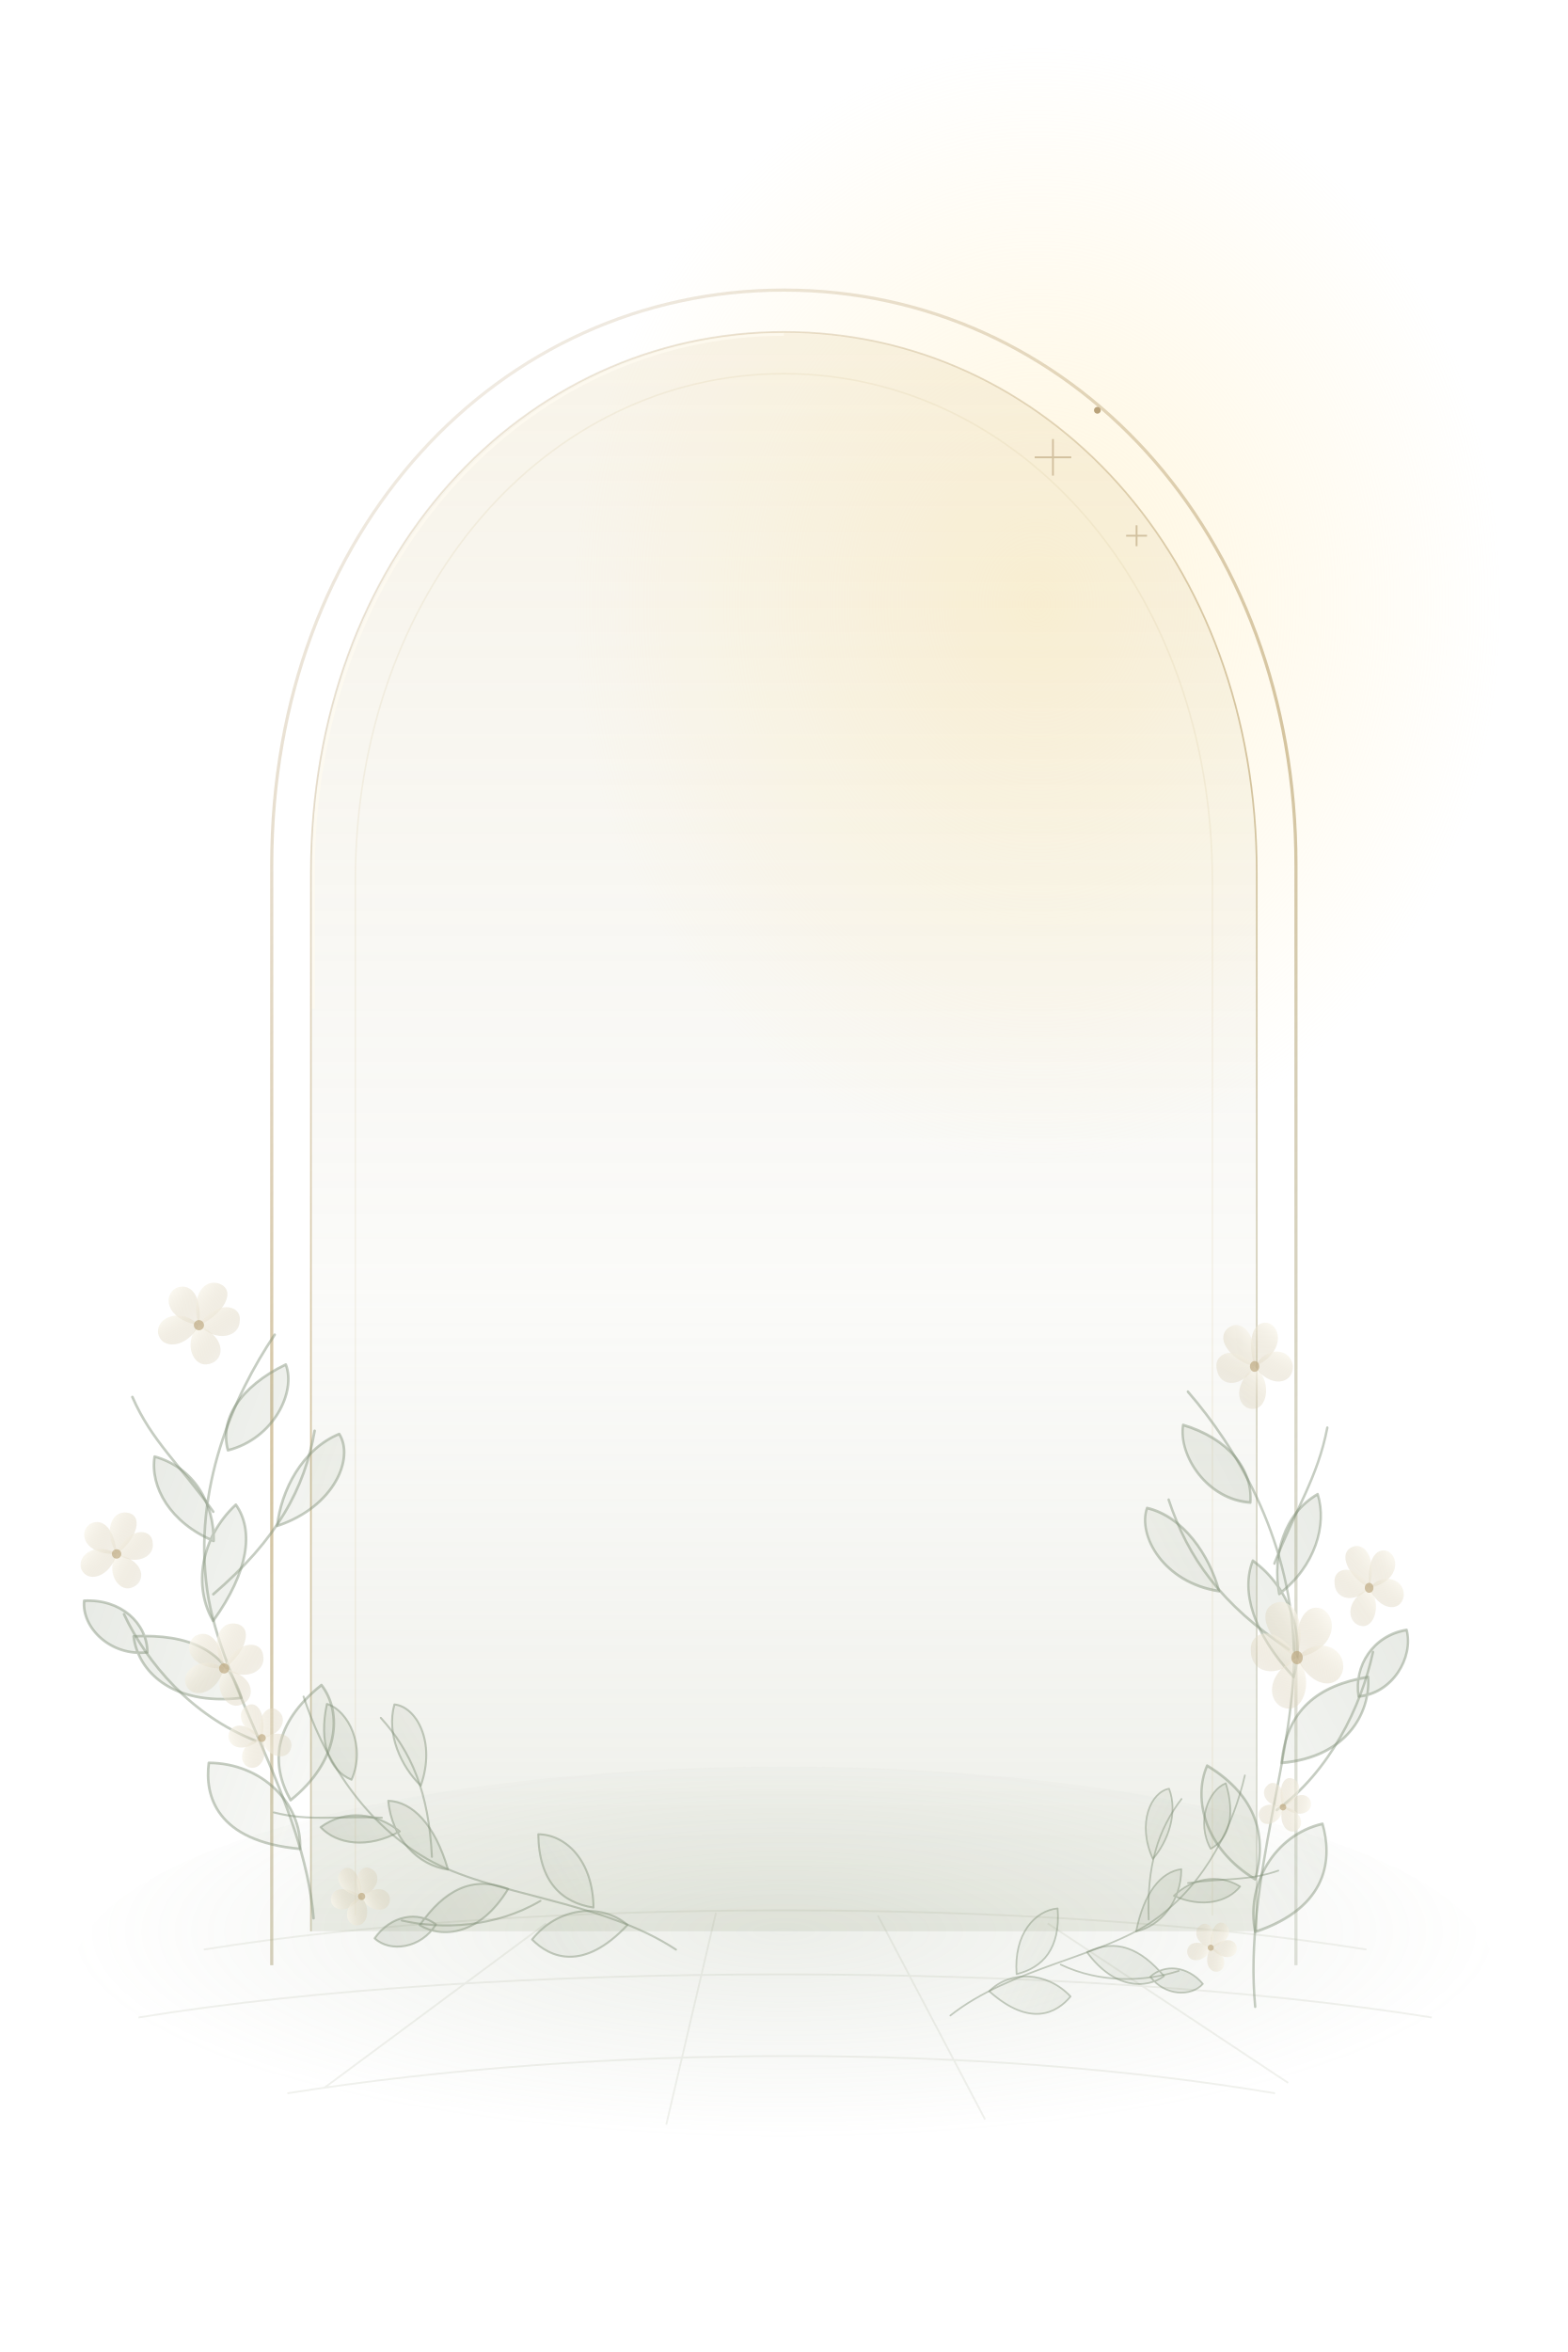
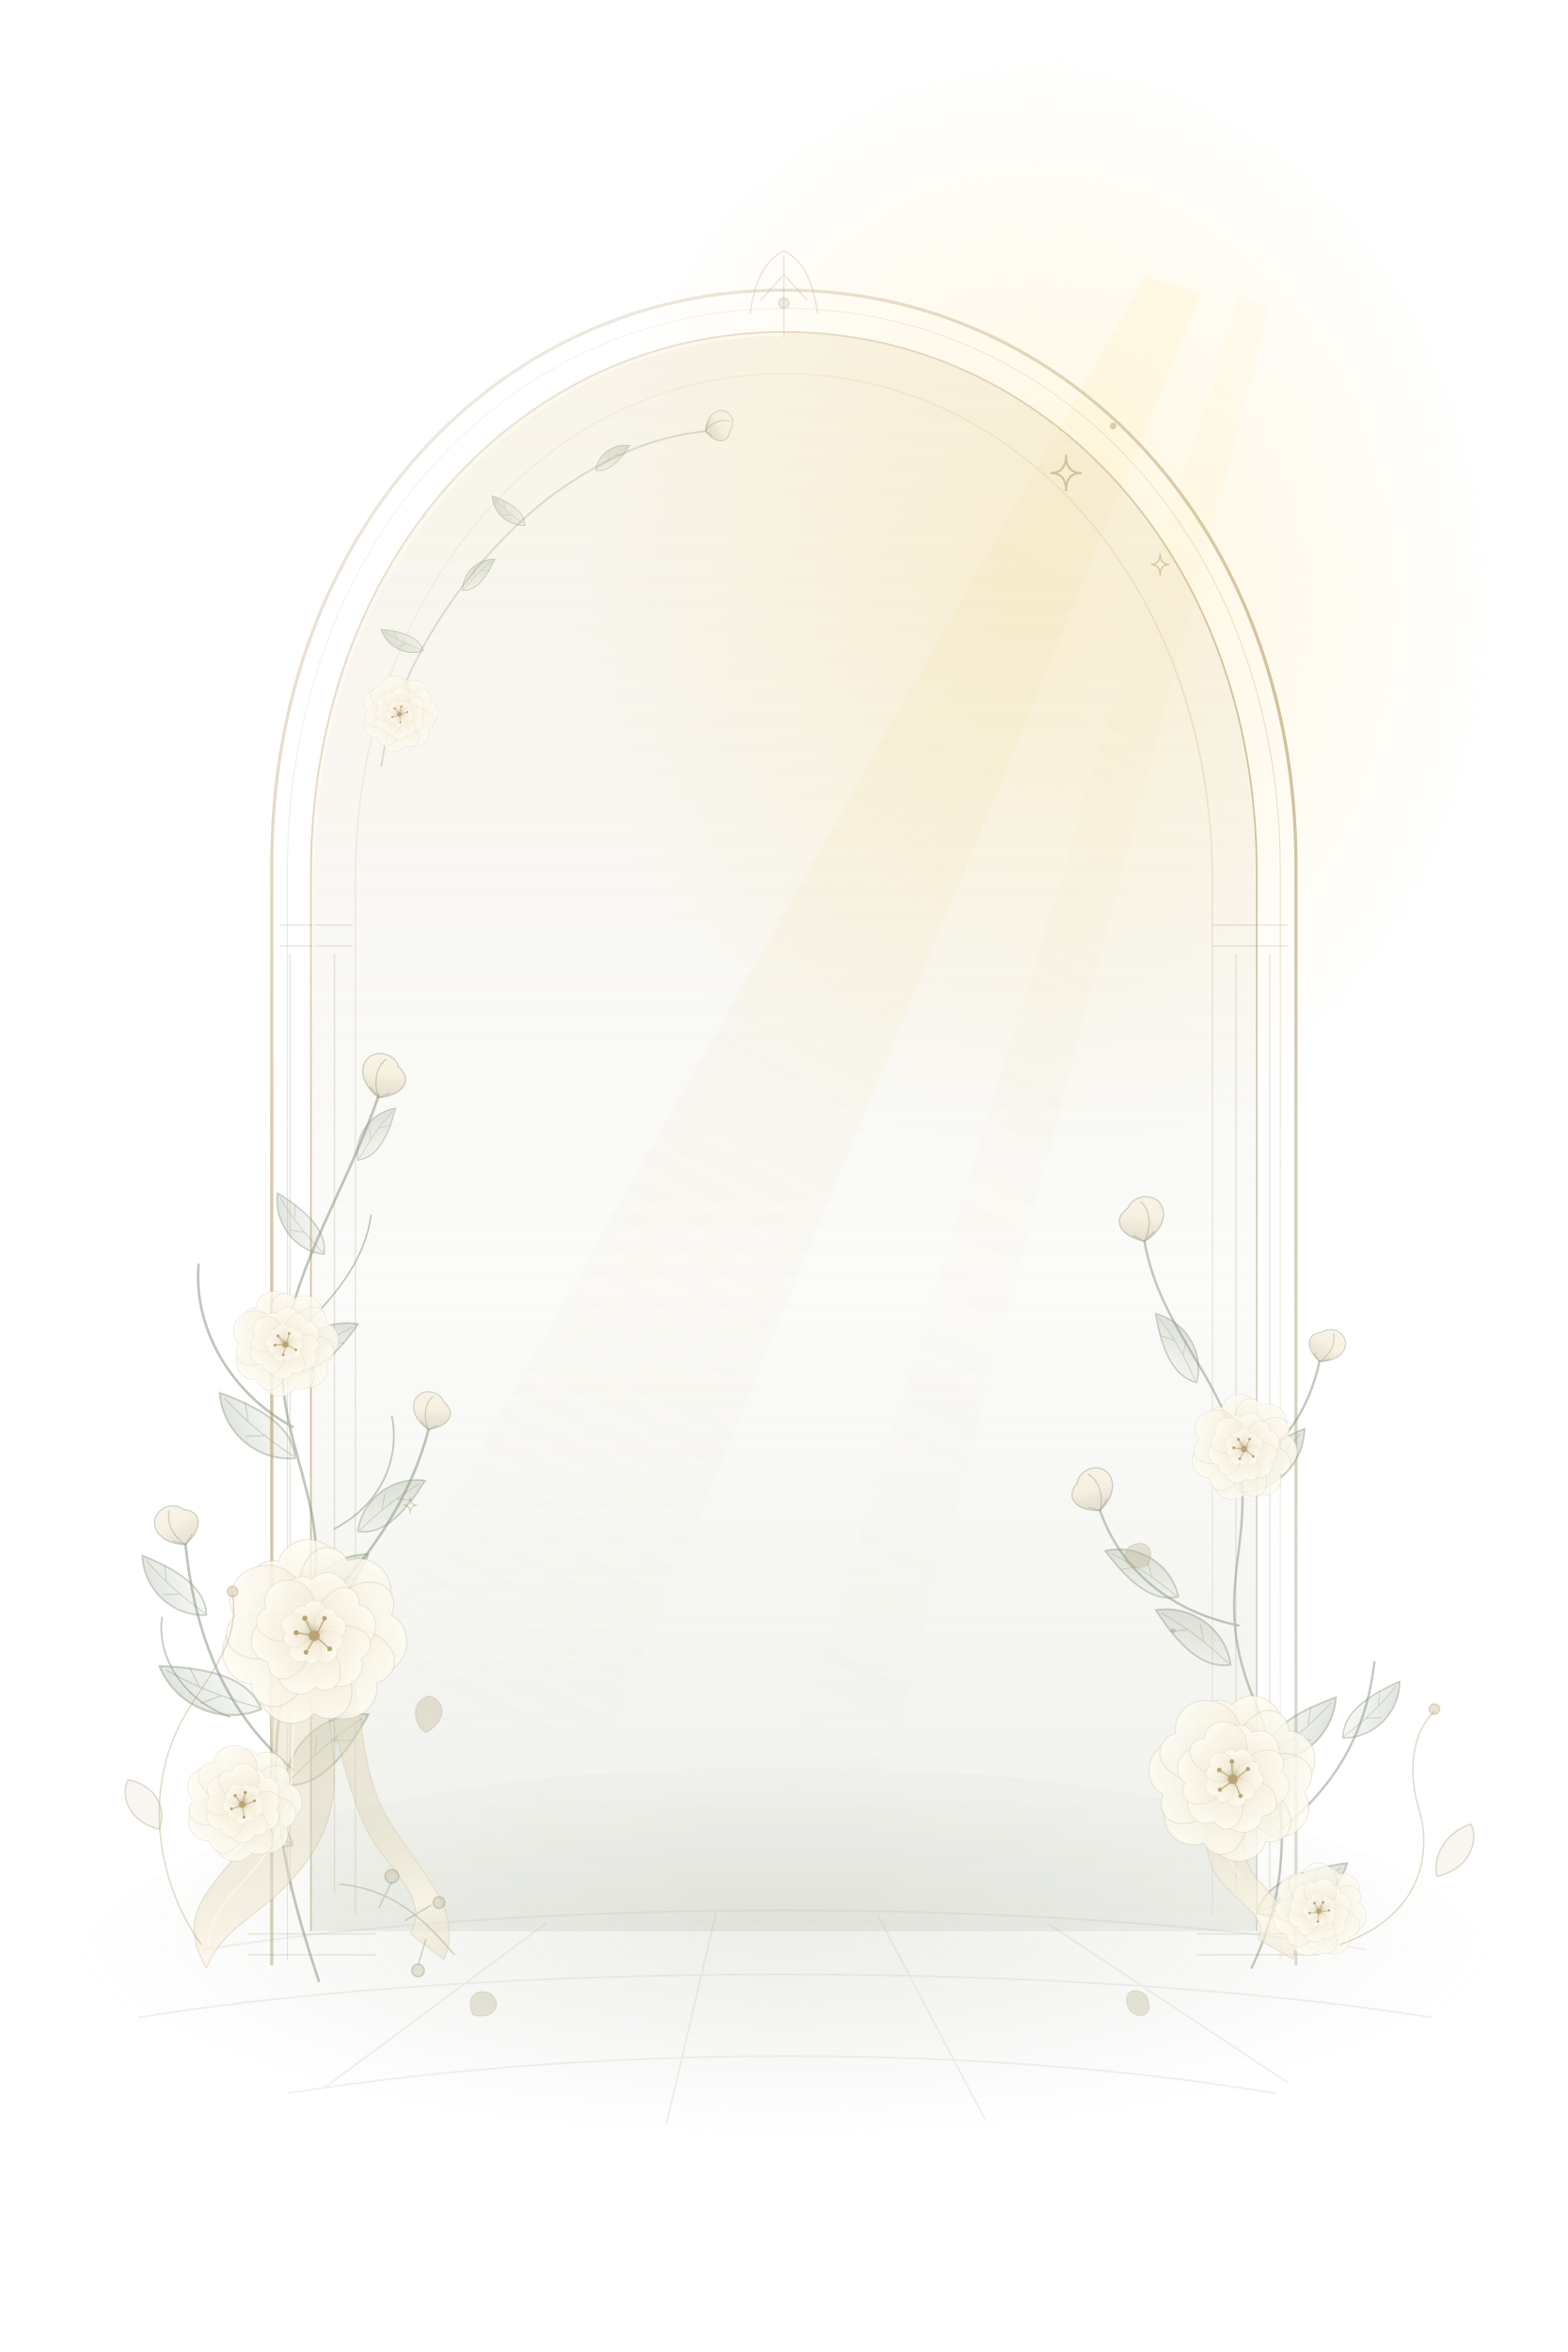
- <svg xmlns="http://www.w3.org/2000/svg" viewBox="0 0 600 900" fill="none">
+ <svg xmlns="http://www.w3.org/2000/svg" viewBox="0 0 600 900" fill="none" aria-hidden="true">
  <defs>
-     <linearGradient id="arch" x1="300" y1="100" x2="300" y2="780" gradientUnits="userSpaceOnUse">
+     <linearGradient id="garden-arch" x1="300" y1="100" x2="300" y2="780" gradientUnits="userSpaceOnUse">
      <stop stop-color="#e4cf9d" stop-opacity=".24" />
-       <stop offset=".58" stop-color="#c5c5af" stop-opacity=".08" />
-       <stop offset="1" stop-color="#b6bea7" stop-opacity=".28" />
-     </linearGradient>
-     <linearGradient id="gold" x1="100" y1="210" x2="480" y2="730" gradientUnits="userSpaceOnUse">
+       <stop offset=".58" stop-color="#c5c5af" stop-opacity=".07" />
+       <stop offset="1" stop-color="#b6bea7" stop-opacity=".25" />
+     </linearGradient>
+     <linearGradient id="garden-gold" x1="105" y1="182" x2="470" y2="735" gradientUnits="userSpaceOnUse">
      <stop stop-color="#baa178" stop-opacity=".22" />
-       <stop offset=".45" stop-color="#c1aa78" stop-opacity=".68" />
-       <stop offset="1" stop-color="#a3ab95" stop-opacity=".35" />
-     </linearGradient>
-     <radialGradient id="ground" cx=".5" cy=".4" r=".5">
+       <stop offset=".43" stop-color="#c1aa78" stop-opacity=".72" />
+       <stop offset="1" stop-color="#a3ab95" stop-opacity=".38" />
+     </linearGradient>
+     <radialGradient id="garden-ground" cx=".5" cy=".4" r=".5">
      <stop stop-color="#929e81" stop-opacity=".17" />
      <stop offset="1" stop-color="#929e81" stop-opacity="0" />
    </radialGradient>
-     <radialGradient id="light">
-       <stop stop-color="#fff0c9" stop-opacity=".64" />
+     <radialGradient id="garden-light">
+       <stop stop-color="#fff0c9" stop-opacity=".65" />
      <stop offset="1" stop-color="#fff0c9" stop-opacity="0" />
    </radialGradient>
-     <linearGradient id="leaf" x1="0" y1="0" x2="1" y2="1">
-       <stop stop-color="#7f8e74" stop-opacity=".23" />
-       <stop offset="1" stop-color="#a4af91" stop-opacity=".04" />
-     </linearGradient>
-     <linearGradient id="petal" x1="0" y1="0" x2="1" y2="1">
-       <stop stop-color="#fffdf5" stop-opacity=".8" />
-       <stop offset="1" stop-color="#cabd9d" stop-opacity=".2" />
-     </linearGradient>
-     <g id="bloom">
-       <path d="M0 0C-20-3-22-18-13-22C-4-25 2-15 0 0Z" fill="url(#petal)" />
-       <path d="M0 0C-6-17 3-29 13-24C22-19 12-5 0 0Z" fill="url(#petal)" />
-       <path d="M0 0C9-15 25-13 24-3C24 7 10 10 0 0Z" fill="url(#petal)" />
-       <path d="M0 0C18 8 15 22 5 23C-4 24-9 9 0 0Z" fill="url(#petal)" />
-       <path d="M0 0C-7 14-22 15-24 5C-25-5-10-10 0 0Z" fill="url(#petal)" />
-       <circle r="3" fill="#bba77d" fill-opacity=".65" />
-     </g>
-     <g id="sprig" stroke="#819078" stroke-opacity=".45" stroke-width="1" stroke-linecap="round" stroke-linejoin="round">
-       <path d="M55 231C60 186 37 137 39 100C41 61 63 29 83 9M46 160C24 146 11 123 6 103M41 102C69 86 83 69 91 48M47 71C38 51 29 40 25 22" />
-       <path d="M55 204C24 195 23 177 27 165C47 169 59 187 55 204ZM55 185C76 174 81 156 75 144C54 155 50 170 55 185ZM44 143C17 141 7 125 8 112C29 115 42 124 44 143ZM39 112C56 96 61 81 56 70C40 80 34 98 39 112ZM45 82C30 72 25 57 29 46C43 53 48 68 45 82ZM57 49C75 48 87 32 85 21C66 26 56 37 57 49ZM12 119C-2 118-11 105-8 95C6 97 14 108 12 119ZM70 81C93 78 104 61 100 51C85 54 74 68 70 81Z" fill="url(#leaf)" />
-       <use href="#bloom" x="83" y="9" transform="rotate(12 83 9) scale(.65)" stroke="none" />
-       <use href="#bloom" x="6" y="103" transform="translate(4 18) scale(.6)" stroke="none" />
+     <linearGradient id="garden-ray" x1="452" y1="110" x2="147" y2="690" gradientUnits="userSpaceOnUse">
+       <stop stop-color="#fff4cd" stop-opacity=".37" />
+       <stop offset=".48" stop-color="#f7e2b2" stop-opacity=".12" />
+       <stop offset="1" stop-color="#f7e2b2" stop-opacity="0" />
+     </linearGradient>
+     <linearGradient id="garden-leaf" x1="0" y1="0" x2="1" y2="1">
+       <stop stop-color="#7f8e74" stop-opacity=".27" />
+       <stop offset="1" stop-color="#a4af91" stop-opacity=".07" />
+     </linearGradient>
+     <linearGradient id="garden-petal" x1="-5" y1="-40" x2="5" y2="5" gradientUnits="userSpaceOnUse">
+       <stop stop-color="#fffdf5" stop-opacity=".95" />
+       <stop offset=".62" stop-color="#f5edda" stop-opacity=".8" />
+       <stop offset="1" stop-color="#bcb394" stop-opacity=".35" />
+     </linearGradient>
+     <linearGradient id="garden-silk" x1="107" y1="618" x2="156" y2="773" gradientUnits="userSpaceOnUse">
+       <stop stop-color="#fdf8e9" stop-opacity=".88" />
+       <stop offset=".45" stop-color="#d7ccac" stop-opacity=".35" />
+       <stop offset=".75" stop-color="#fff8e6" stop-opacity=".7" />
+       <stop offset="1" stop-color="#c9ba94" stop-opacity=".15" />
+     </linearGradient>
+     <g id="garden-leaf-shape" stroke="#859176" stroke-opacity=".4" stroke-width=".75" stroke-linecap="round">
+       <path d="M0 0C-12-9-15-27-5-40C3-25 8-10 0 0Z" fill="url(#garden-leaf)" />
+       <path d="M0-1C-3-13-5-24-5-37M-3-15L-9-20M-4-24L0-30" stroke-width=".45" stroke-opacity=".33" />
+     </g>
+     <path id="garden-petal-shape" d="M0 3C-9-4-21-12-21-24C-21-32-14-36-7-33C-3-40 8-42 15-34C27-21 12-4 0 3Z" fill="url(#garden-petal)" stroke="#b4af94" stroke-opacity=".28" stroke-width=".55" />
+     <g id="garden-camellia">
+       <g opacity=".88">
+         <use href="#garden-petal-shape" />
+         <use href="#garden-petal-shape" transform="rotate(51.4)" />
+         <use href="#garden-petal-shape" transform="rotate(102.8)" />
+         <use href="#garden-petal-shape" transform="rotate(154.2)" />
+         <use href="#garden-petal-shape" transform="rotate(205.6)" />
+         <use href="#garden-petal-shape" transform="rotate(257)" />
+         <use href="#garden-petal-shape" transform="rotate(308.4)" />
+       </g>
+       <g transform="rotate(24) scale(.67)">
+         <use href="#garden-petal-shape" />
+         <use href="#garden-petal-shape" transform="rotate(60)" />
+         <use href="#garden-petal-shape" transform="rotate(120)" />
+         <use href="#garden-petal-shape" transform="rotate(180)" />
+         <use href="#garden-petal-shape" transform="rotate(240)" />
+         <use href="#garden-petal-shape" transform="rotate(300)" />
+       </g>
+       <g transform="rotate(7) scale(.35)">
+         <use href="#garden-petal-shape" />
+         <use href="#garden-petal-shape" transform="rotate(72)" />
+         <use href="#garden-petal-shape" transform="rotate(144)" />
+         <use href="#garden-petal-shape" transform="rotate(216)" />
+         <use href="#garden-petal-shape" transform="rotate(288)" />
+       </g>
+       <g stroke="#b4a16f" stroke-opacity=".73" stroke-width=".65">
+         <path d="M0 2L-2-7M1 1L6-5M0 1L-7-2M1 2L5 8M0 2L-5 7" />
+         <g fill="#baa474" stroke="none">
+           <circle cy="1" r="2.3" />
+           <circle cx="-2" cy="-7" r="1.1" />
+           <circle cx="6" cy="-5" r="1" />
+           <circle cx="-7" cy="-2" r="1.1" />
+           <circle cx="5" cy="8" r="1" />
+           <circle cx="-5" cy="7" r="1" />
+         </g>
+       </g>
+     </g>
+     <g id="garden-bud" stroke="#89967d" stroke-opacity=".4" stroke-width=".65">
+       <path d="M0 0C-9-3-15-11-11-18C-7-24 2-23 5-18C14-14 12-5 0 0Z" fill="url(#garden-petal)" />
+       <path d="M0 0C-5-6-6-15-2-20M0 0L-6-4M0 0L5-4" />
+     </g>
+     <g id="garden-star" stroke="#b9a27a" stroke-opacity=".6" stroke-width=".75" stroke-linecap="round">
+       <path d="M0-7C0-2-2 0-6 0C-2 0 0 2 0 7C0 2 2 0 6 0C2 0 0-2 0-7Z" fill="#fff5d3" fill-opacity=".35" />
    </g>
  </defs>
-   <ellipse cx="397" cy="231" rx="178" ry="215" fill="url(#light)" />
-   <path d="M119 739V334C119 213 200 127 300 127C400 127 481 213 481 334V739" fill="url(#arch)" />
-   <path d="M104 752V331C104 203 191 111 300 111C409 111 496 203 496 331V752" stroke="url(#gold)" stroke-width="1.2" />
-   <path d="M119 739V334C119 213 200 127 300 127C400 127 481 213 481 334V739" stroke="url(#gold)" stroke-width=".65" />
-   <path d="M136 733V337C136 226 209 143 300 143C391 143 464 226 464 337V733" stroke="#cfbc91" stroke-opacity=".17" stroke-width=".6" />
-   <path d="M120 386V334C120 216 200 128 300 128" stroke="#fffaf0" stroke-opacity=".75" stroke-width="1" />
-   <ellipse cx="300" cy="755" rx="272" ry="79" fill="url(#ground)" />
-   <g stroke="#9fa589" stroke-opacity=".16" stroke-width=".7">
-     <path d="M78 746C202 726 398 726 523 746M53 772C187 750 411 750 548 772M110 801C230 782 375 782 488 801M209 736L124 799M274 732L255 813M336 733L377 811M401 736L493 797" />
-   </g>
-   <g transform="translate(65 503) rotate(-11 55 231)">
-     <use href="#sprig" />
-     <use href="#bloom" x="41" y="101" transform="scale(.65) translate(20 100)" />
-   </g>
-   <g transform="translate(531 523) scale(-.92 1.06)">
-     <use href="#sprig" />
-     <use href="#bloom" x="32" y="110" transform="translate(12 17) scale(.8)" />
-   </g>
-   <g transform="translate(81 703) rotate(-63) scale(.77)">
-     <use href="#sprig" />
-   </g>
-   <g transform="translate(510 722) rotate(58) scale(-.65 .65)">
-     <use href="#sprig" />
-   </g>
-   <g stroke="#b9a27a" stroke-opacity=".6" stroke-width=".7">
-     <path d="M403 168V182M396 175H410M435 201V209M431 205H439" />
-     <circle cx="420" cy="157" r="1.3" fill="#b9a27a" stroke="none" />
+   <g class="garden-light">
+     <ellipse cx="397" cy="231" rx="178" ry="215" fill="url(#garden-light)" />
+   </g>
+   <g class="garden-beams" fill="url(#garden-ray)">
+     <path d="M438 106L460 112L218 701L85 729Z" />
+     <path d="M474 113L486 118L340 676L299 686Z" opacity=".55" />
+   </g>
+   <g class="garden-architecture">
+     <path d="M119 739V334C119 213 200 127 300 127C400 127 481 213 481 334V739" fill="url(#garden-arch)" />
+     <g stroke="url(#garden-gold)">
+       <path class="garden-trace" pathLength="1" d="M104 752V331C104 203 191 111 300 111C409 111 496 203 496 331V752" stroke-width="1.2" />
+       <path class="garden-trace" pathLength="1" d="M119 739V334C119 213 200 127 300 127C400 127 481 213 481 334V739" stroke-width=".65" />
+       <path d="M110 750V333C110 208 194 118 300 118C406 118 490 208 490 333V750" stroke-width=".35" opacity=".55" />
+       <path d="M136 733V337C136 226 209 143 300 143C391 143 464 226 464 337V733" stroke-width=".6" opacity=".35" />
+     </g>
+     <g stroke="#b7a47e" stroke-opacity=".26" stroke-width=".55">
+       <path d="M107 354H135M107 362H135M464 354H493M464 362H493M111 365V724M128 365V724M473 365V724M486 365V724M95 740H144M95 748H144M458 740H505M458 748H505" />
+       <path d="M287 120C289 108 292 100 300 96C308 100 311 108 313 120M291 115L300 105L309 115M300 98V129" />
+       <circle cx="300" cy="116" r="2" fill="#b7a47e" fill-opacity=".2" />
+     </g>
+     <path class="garden-arch-highlight" d="M120 386V334C120 216 200 128 300 128" stroke="#fffaf0" stroke-opacity=".75" stroke-width="1" />
+   </g>
+   <g class="garden-ground">
+     <ellipse cx="300" cy="755" rx="272" ry="79" fill="url(#garden-ground)" />
+     <g stroke="#9fa589" stroke-opacity=".16" stroke-width=".7">
+       <path d="M78 746C202 726 398 726 523 746M53 772C187 750 411 750 548 772M110 801C230 782 375 782 488 801M209 736L124 799M274 732L255 813M336 733L377 811M401 736L493 797" />
+     </g>
+   </g>
+   <g class="garden-botanical garden-sway-left">
+     <g class="garden-vine garden-vine-left">
+       <g stroke="#819078" stroke-opacity=".5" stroke-width="1" stroke-linecap="round" stroke-linejoin="round">
+         <path class="garden-stem" d="M122 758C105 707 98 666 117 618C131 580 103 550 109 514C114 482 133 454 145 419M112 677C83 653 74 620 71 591M115 621C141 600 158 571 164 547M112 546C88 533 74 508 76 484" />
+         <path d="M88 657C69 650 60 633 62 619M128 585C147 575 153 557 150 542M109 514C129 497 140 481 142 465" stroke-width=".6" />
+       </g>
+       <use href="#garden-leaf-shape" transform="translate(112 706) rotate(-51) scale(.9)" />
+       <use href="#garden-leaf-shape" transform="translate(109 683) rotate(57) scale(1.04)" />
+       <use href="#garden-leaf-shape" transform="translate(100 654) rotate(-60) scale(1.05)" />
+       <use href="#garden-leaf-shape" transform="translate(115 620) rotate(53) scale(.9)" />
+       <use href="#garden-leaf-shape" transform="translate(79 618) rotate(-40) scale(.83)" />
+       <use href="#garden-leaf-shape" transform="translate(137 586) rotate(60) scale(.8)" />
+       <use href="#garden-leaf-shape" transform="translate(113 558) rotate(-42) scale(.95)" />
+       <use href="#garden-leaf-shape" transform="translate(110 525) rotate(63) scale(.81)" />
+       <use href="#garden-leaf-shape" transform="translate(124 480) rotate(-30) scale(.73)" />
+       <use href="#garden-leaf-shape" transform="translate(137 444) rotate(43) scale(.61)" />
+       <g class="garden-buds-left">
+         <use href="#garden-bud" transform="translate(145 420) rotate(17) scale(.75)" />
+         <use href="#garden-bud" transform="translate(164 547) rotate(14) scale(.64)" />
+         <use href="#garden-bud" transform="translate(71 591) rotate(-19) scale(.72)" />
+       </g>
+     </g>
+     <g class="garden-ribbon garden-ribbon-left">
+       <path d="M117 620C88 637 117 675 95 704C80 724 67 732 79 753C86 737 98 734 111 720C143 686 118 657 128 639C132 633 140 628 145 626Z" fill="url(#garden-silk)" stroke="#bcae8c" stroke-opacity=".28" stroke-width=".5" />
+       <path d="M123 630C104 652 119 679 105 704C95 722 79 729 80 745" stroke="#fff8e7" stroke-opacity=".7" stroke-width=".75" />
+       <path d="M128 626C143 652 134 675 151 700C164 720 177 732 170 750L157 740C166 725 145 714 138 695C125 662 131 649 114 640Z" fill="url(#garden-silk)" stroke="#bcae8c" stroke-opacity=".22" stroke-width=".5" />
+     </g>
+     <g class="garden-flowers garden-flowers-left">
+       <use href="#garden-camellia" transform="translate(120 625) rotate(-14) scale(.91)" />
+       <use href="#garden-camellia" transform="translate(93 690) rotate(28) scale(.57)" />
+       <use href="#garden-camellia" transform="translate(109 514) rotate(-27) scale(.52)" />
+       <g stroke="#91a082" stroke-opacity=".4" stroke-width=".6">
+         <path d="M130 721C153 723 165 738 174 748M145 730L150 720M155 735L165 729M163 742L160 752" />
+         <circle cx="150" cy="718" r="2.6" fill="url(#garden-petal)" />
+         <circle cx="168" cy="728" r="2.2" fill="url(#garden-petal)" />
+         <circle cx="160" cy="754" r="2.4" fill="url(#garden-petal)" />
+       </g>
+     </g>
+   </g>
+   <g class="garden-botanical garden-sway-right">
+     <g class="garden-vine garden-vine-right">
+       <g transform="translate(600 14) scale(-1 1)">
+         <g stroke="#819078" stroke-opacity=".47" stroke-width=".9" stroke-linecap="round">
+           <path class="garden-stem" d="M121 739C107 710 104 674 121 634C137 594 118 575 127 540C134 511 156 494 162 461M111 687C89 670 77 649 74 622M126 608C155 602 172 584 179 564M127 551C108 540 99 525 95 507" />
+         </g>
+         <use href="#garden-leaf-shape" transform="translate(119 718) rotate(-54) scale(.98)" />
+         <use href="#garden-leaf-shape" transform="translate(110 689) rotate(44) scale(.91)" />
+         <use href="#garden-leaf-shape" transform="translate(117 660) rotate(-42) scale(.93)" />
+         <use href="#garden-leaf-shape" transform="translate(129 623) rotate(61) scale(.88)" />
+         <use href="#garden-leaf-shape" transform="translate(86 651) rotate(-38) scale(.76)" />
+         <use href="#garden-leaf-shape" transform="translate(149 597) rotate(65) scale(.82)" />
+         <use href="#garden-leaf-shape" transform="translate(126 557) rotate(-39) scale(.87)" />
+         <use href="#garden-leaf-shape" transform="translate(142 515) rotate(38) scale(.76)" />
+         <use href="#garden-bud" transform="translate(162 461) rotate(11) scale(.76)" />
+         <use href="#garden-bud" transform="translate(95 507) rotate(-20) scale(.6)" />
+         <use href="#garden-bud" transform="translate(179 564) rotate(24) scale(.73)" />
+       </g>
+     </g>
+     <g class="garden-ribbon garden-ribbon-right">
+       <g transform="translate(600 38) scale(-.94 .94)">
+         <path d="M129 661C115 685 144 706 125 726C114 738 108 745 112 757L126 749C121 738 140 732 145 719C155 691 128 676 140 666Z" fill="url(#garden-silk)" stroke="#bcae8c" stroke-opacity=".26" stroke-width=".5" />
+         <path d="M136 669C126 689 148 707 133 724" stroke="#fff8e7" stroke-opacity=".65" stroke-width=".7" />
+       </g>
+     </g>
+     <g class="garden-flowers garden-flowers-right">
+       <use href="#garden-camellia" transform="translate(472 680) rotate(11) scale(.82)" />
+       <use href="#garden-camellia" transform="translate(476 554) rotate(-16) scale(.52)" />
+       <use href="#garden-camellia" transform="translate(505 731) rotate(40) scale(.46)" />
+     </g>
+   </g>
+   <g class="garden-crown" stroke="#91a082" stroke-opacity=".31" stroke-width=".7" stroke-linecap="round">
+     <path class="garden-trace" pathLength="1" d="M146 293C151 255 181 212 212 189C233 174 251 167 270 165" />
+     <use href="#garden-leaf-shape" transform="translate(162 249) rotate(-56) scale(.45)" />
+     <use href="#garden-leaf-shape" transform="translate(177 226) rotate(53) scale(.43)" />
+     <use href="#garden-leaf-shape" transform="translate(201 201) rotate(-41) scale(.42)" />
+     <use href="#garden-leaf-shape" transform="translate(228 180) rotate(61) scale(.4)" />
+     <use href="#garden-bud" transform="translate(270 165) rotate(74) scale(.5)" />
+     <use href="#garden-camellia" transform="translate(153 273) rotate(29) scale(.37)" stroke="none" />
+   </g>
+   <g class="garden-gold-thread" stroke="#b9a27a" stroke-opacity=".4" stroke-width=".55" stroke-linecap="round">
+     <path class="garden-trace" pathLength="1" d="M77 744C59 719 55 683 71 656C79 642 92 629 89 610M513 744C545 733 548 708 543 692C539 679 540 663 549 655" />
+     <path d="M61 700C49 697 46 687 49 681C59 683 64 691 61 700ZM550 718C563 715 566 704 563 698C553 701 548 711 550 718Z" fill="#c4b286" fill-opacity=".12" />
+     <circle cx="89" cy="609" r="2" fill="#c4b286" fill-opacity=".35" />
+     <circle cx="549" cy="654" r="2" fill="#c4b286" fill-opacity=".35" />
+   </g>
+   <g class="garden-glints">
+     <use class="garden-glint garden-glint-one" href="#garden-star" transform="translate(408 181)" />
+     <use class="garden-glint garden-glint-two" href="#garden-star" transform="translate(444 216) scale(.6)" />
+     <use class="garden-glint garden-glint-three" href="#garden-star" transform="translate(157 576) scale(.45)" />
+     <circle cx="426" cy="163" r="1.3" fill="#b9a27a" fill-opacity=".5" />
+     <circle cx="449" cy="624" r="1" fill="#b9a27a" fill-opacity=".45" />
+   </g>
+   <g class="garden-falling-petals" fill="url(#garden-petal)" stroke="#b4af94" stroke-opacity=".3" stroke-width=".45">
+     <path class="garden-loose-petal garden-loose-petal-one" d="M163 663C158 660 157 651 164 649C170 650 172 658 163 663Z" />
+     <path class="garden-loose-petal garden-loose-petal-two" d="M439 599C433 602 428 597 432 592C438 588 443 593 439 599Z" />
+     <path d="M181 771C178 765 182 760 188 763C193 768 188 773 181 771ZM433 770C429 765 432 759 438 763C442 768 439 774 433 770Z" />
  </g>
</svg>
